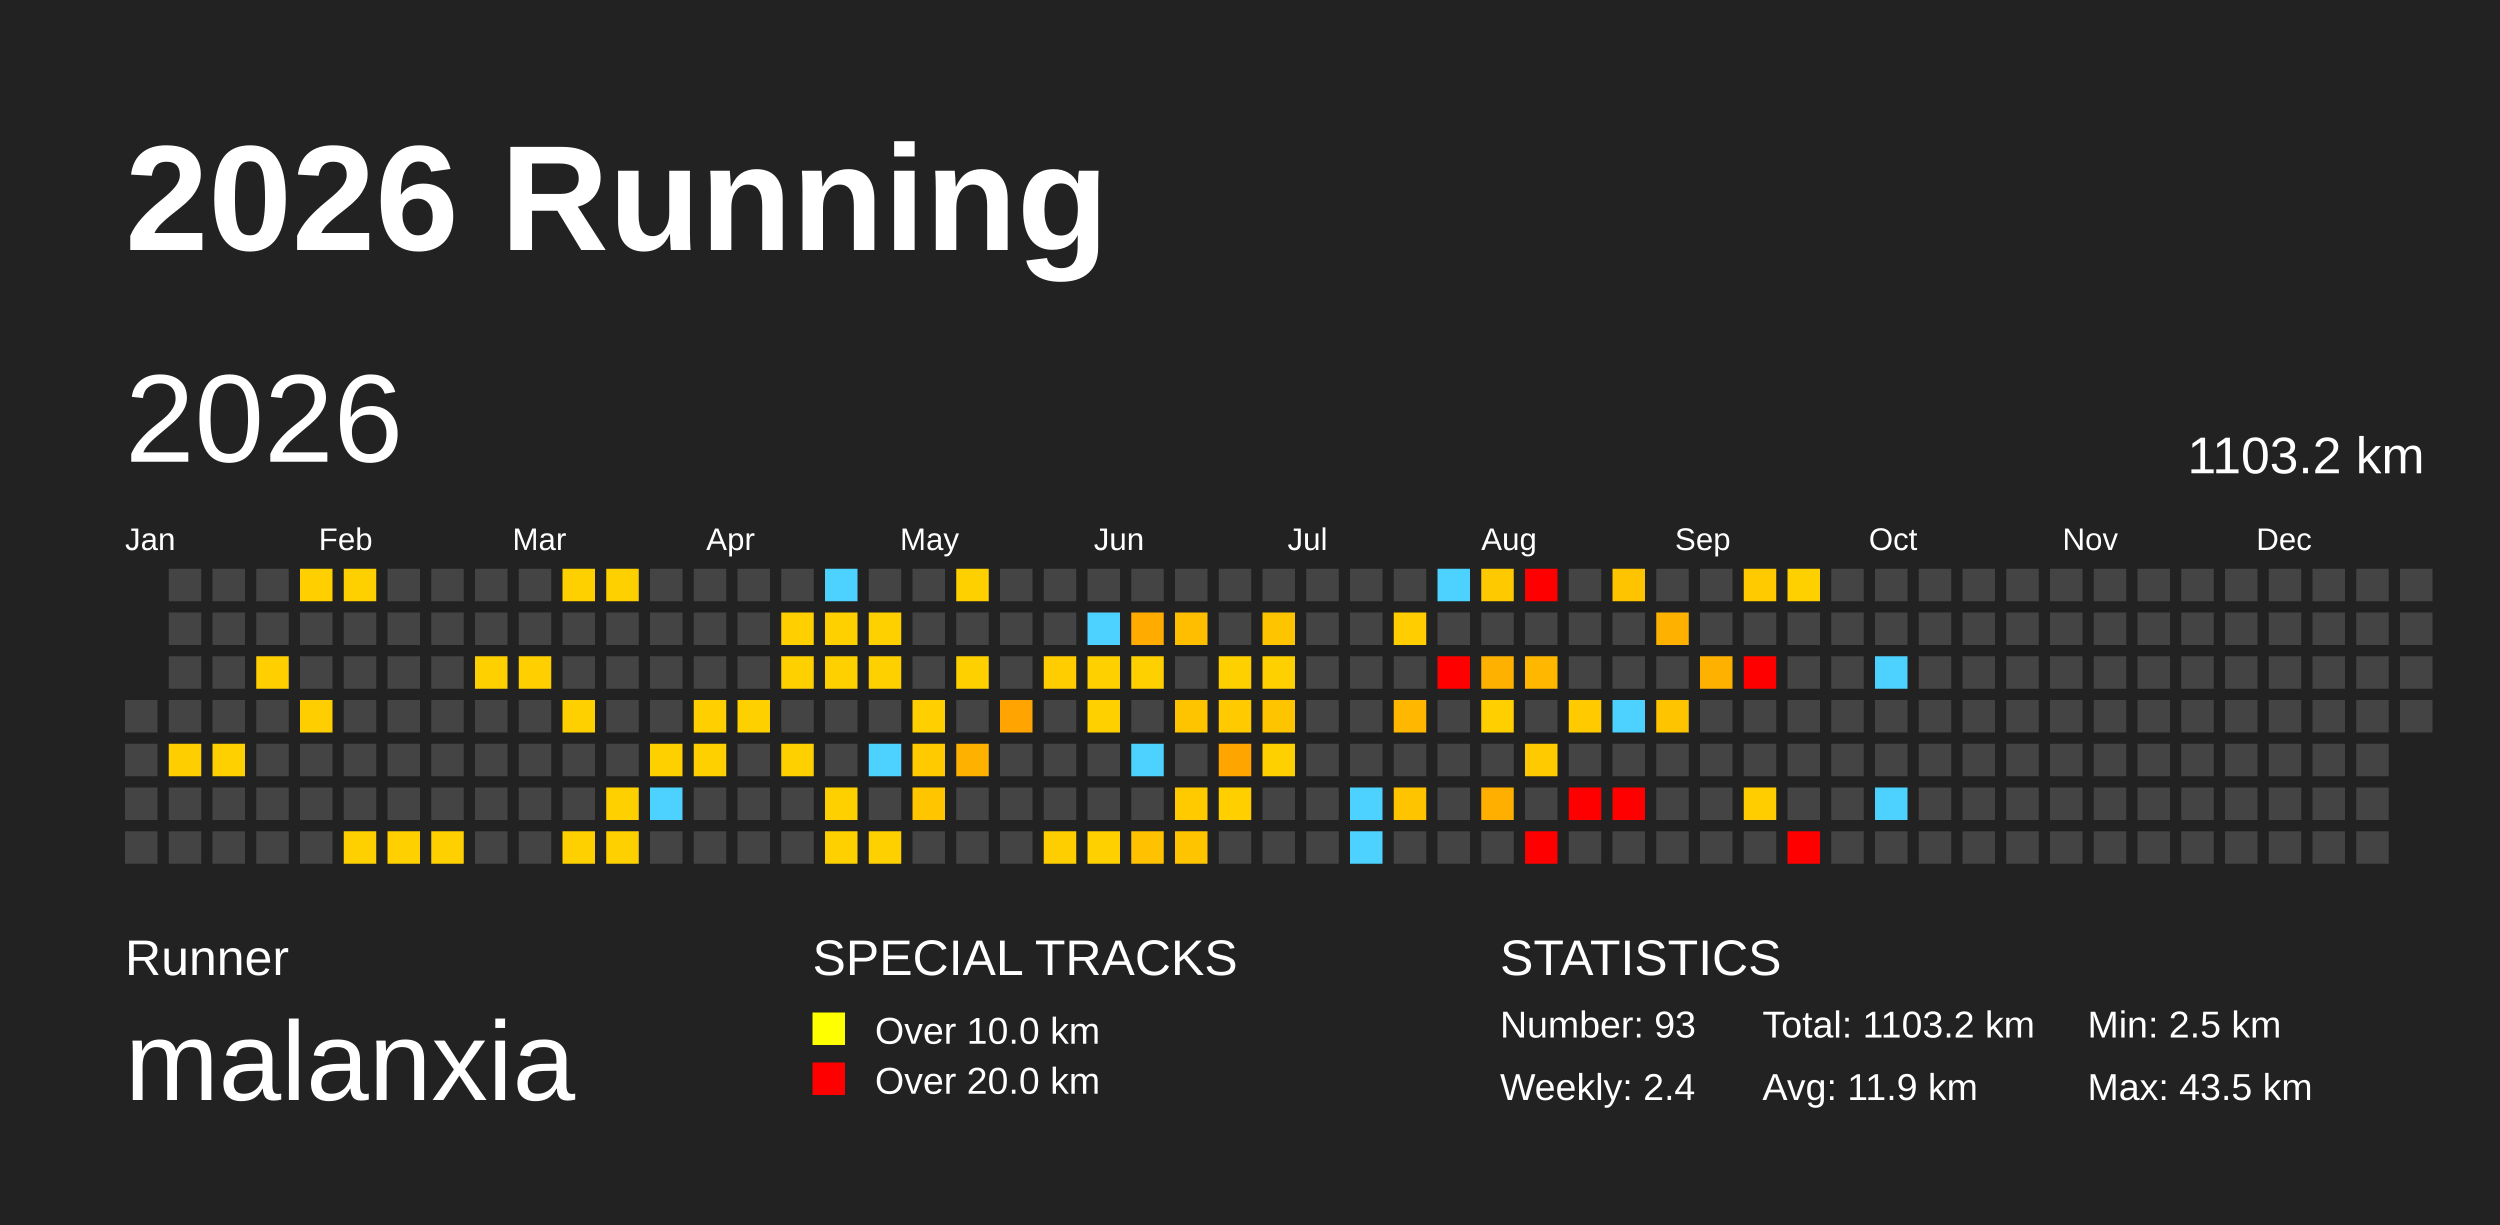
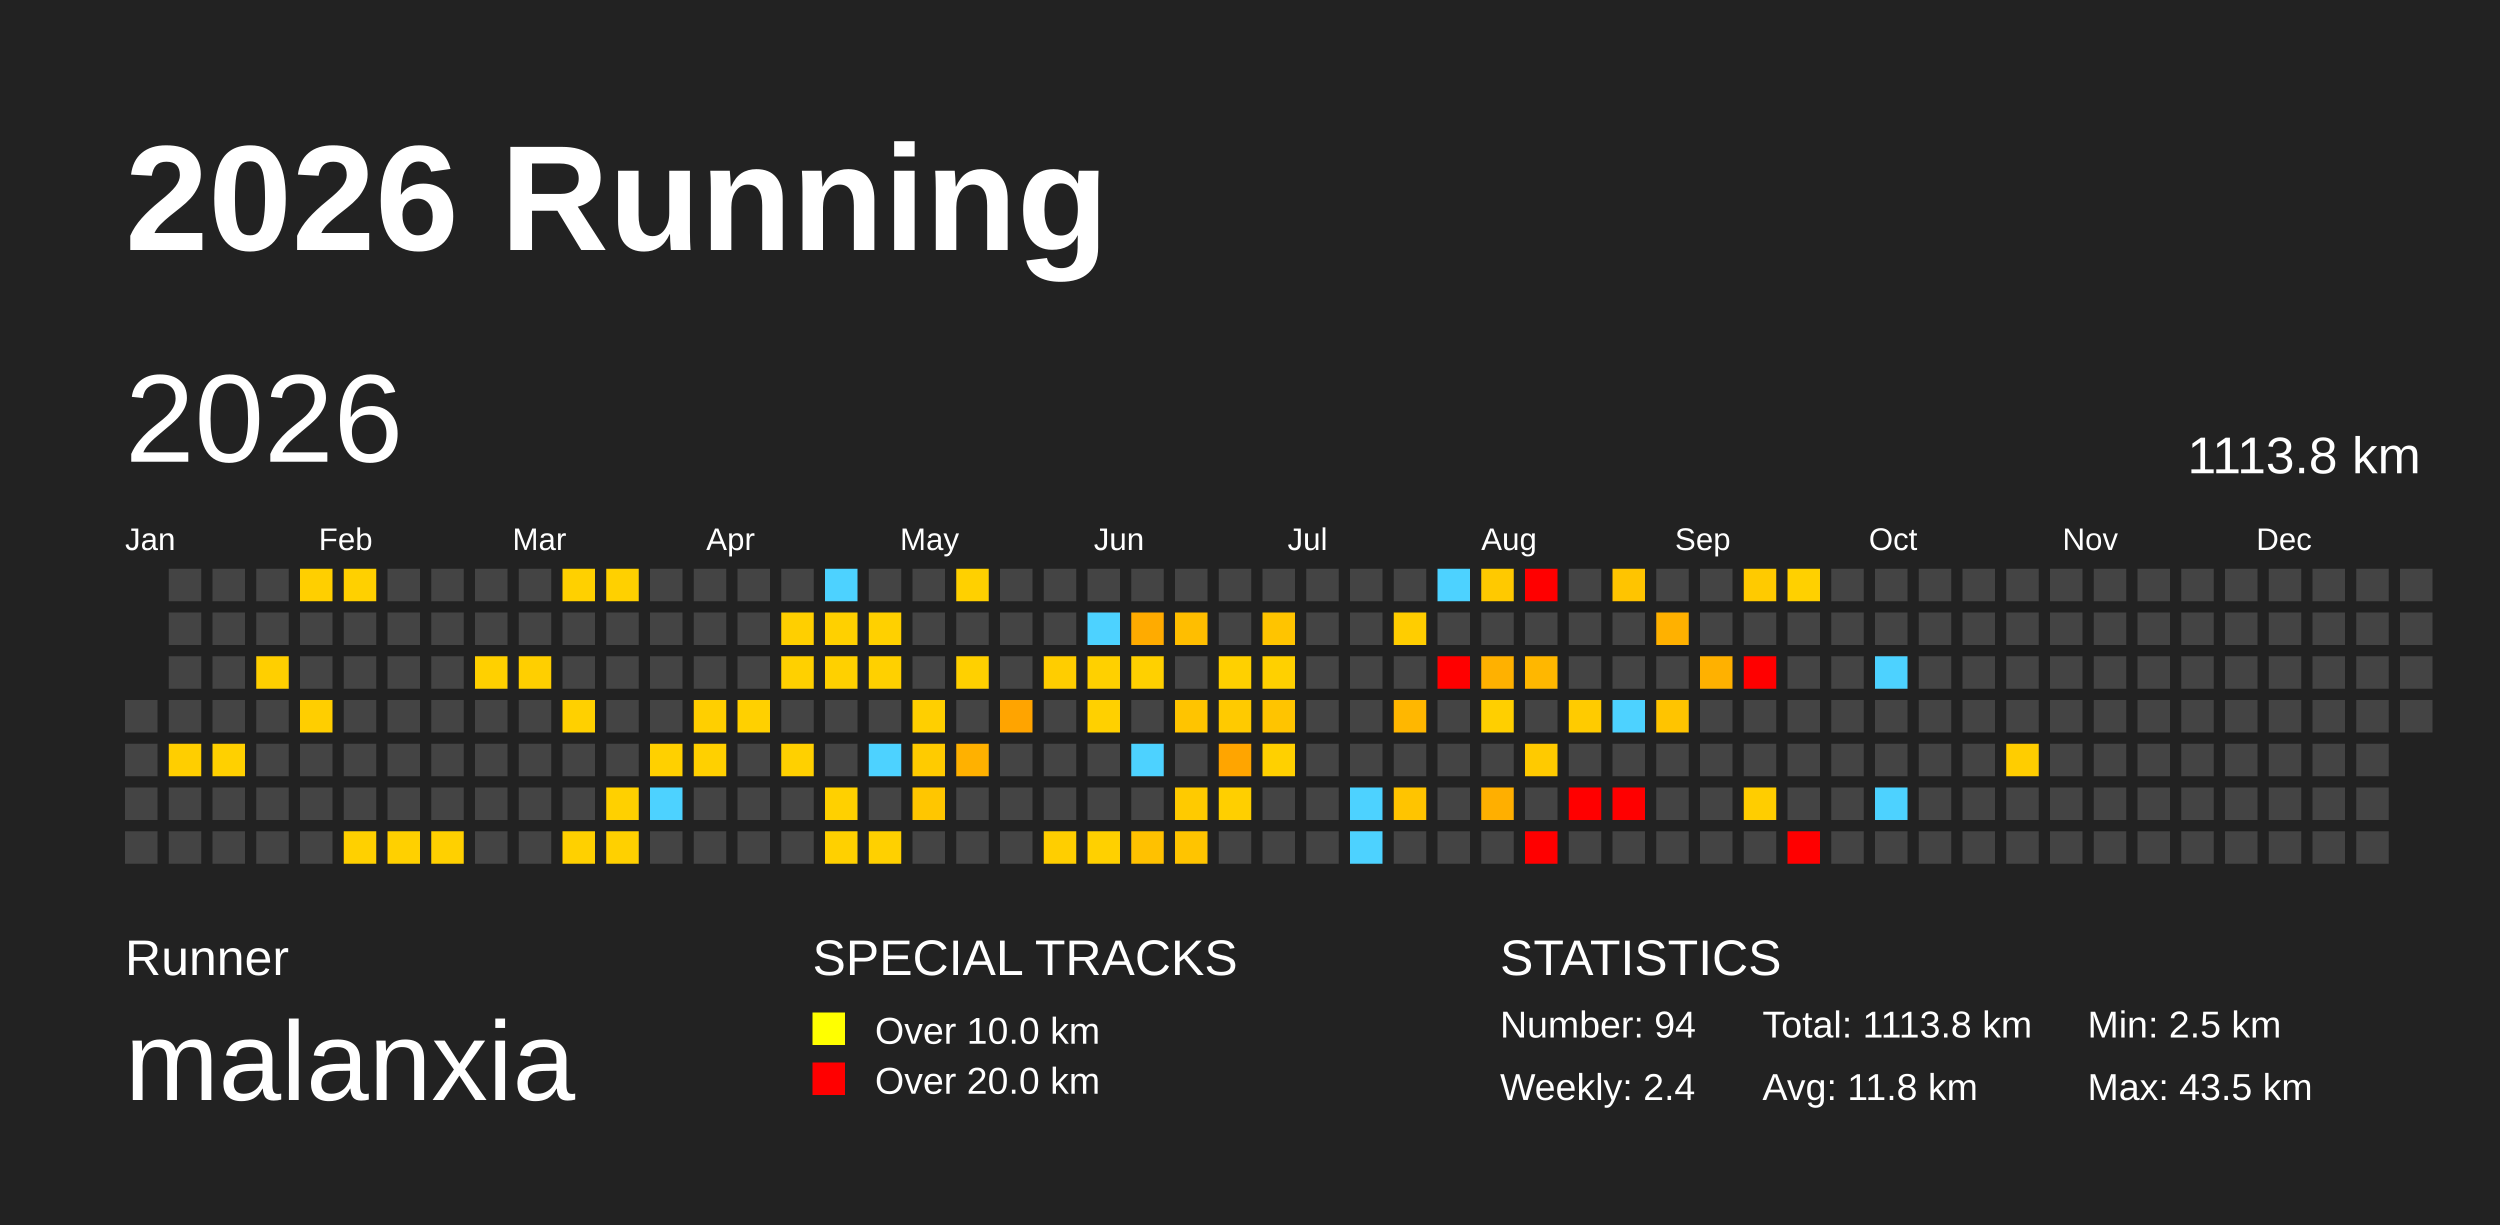
<svg xmlns="http://www.w3.org/2000/svg" baseProfile="full" height="98mm" version="1.1" viewBox="0,0,200,98" width="200mm">
  <defs />
  <rect fill="#222222" height="98" width="200" x="0" y="0" />
  <text fill="#FFFFFF" style="font-size:12px; font-family:Arial; font-weight:bold;" x="10" y="20">2026 Running</text>
  <text fill="#FFFFFF" style="font-size:4px; font-family:Arial" x="10" y="78">Runner</text>
  <text fill="#FFFFFF" style="font-size:9px; font-family:Arial" x="10" y="88">malanxia</text>
  <text fill="#FFFFFF" style="font-size:4px; font-family:Arial" x="65" y="78">SPECIAL TRACKS</text>
  <rect fill="yellow" height="2.6" width="2.6" x="65" y="81" />
  <text fill="#FFFFFF" style="font-size:3px; font-family:Arial" x="70" y="83.5">Over 10.0 km</text>
  <rect fill="red" height="2.6" width="2.6" x="65" y="85" />
  <text fill="#FFFFFF" style="font-size:3px; font-family:Arial" x="70" y="87.5">Over 20.0 km</text>
  <text fill="#FFFFFF" style="font-size:4px; font-family:Arial" x="120" y="78">STATISTICS</text>
-   <text fill="#FFFFFF" style="font-size:3px; font-family:Arial" x="120" y="83">Number: 93</text>
+   <text fill="#FFFFFF" style="font-size:3px; font-family:Arial" x="120" y="83">Number: 94</text>
  <text fill="#FFFFFF" style="font-size:3px; font-family:Arial" x="120" y="88">Weekly: 2.4</text>
-   <text fill="#FFFFFF" style="font-size:3px; font-family:Arial" x="141" y="83">Total: 1103.2 km</text>
-   <text fill="#FFFFFF" style="font-size:3px; font-family:Arial" x="141" y="88">Avg: 11.9 km</text>
+   <text fill="#FFFFFF" style="font-size:3px; font-family:Arial" x="141" y="83">Total: 1113.8 km</text>
+   <text fill="#FFFFFF" style="font-size:3px; font-family:Arial" x="141" y="88">Avg: 11.8 km</text>
  <text fill="#FFFFFF" style="font-size:3px; font-family:Arial" x="167" y="83">Min: 2.5 km</text>
  <text fill="#FFFFFF" style="font-size:3px; font-family:Arial" x="167" y="88">Max: 43.5 km</text>
  <text dominant-baseline="hanging" fill="#FFFFFF" style="font-size:10.0px; font-family:Arial;" x="10" y="30">2026</text>
-   <text dominant-baseline="hanging" fill="#FFFFFF" style="font-size:4.125px; font-family:Arial;" x="175" y="35">1103.2 km</text>
+   <text dominant-baseline="hanging" fill="#FFFFFF" style="font-size:4.125px; font-family:Arial;" x="175" y="35">1113.8 km</text>
  <text fill="#FFFFFF" style="font-size:2.5px; font-family:Arial" x="10.0" y="44">Jan</text>
  <text fill="#FFFFFF" style="font-size:2.5px; font-family:Arial" x="25.5" y="44">Feb</text>
  <text fill="#FFFFFF" style="font-size:2.5px; font-family:Arial" x="41.0" y="44">Mar</text>
  <text fill="#FFFFFF" style="font-size:2.5px; font-family:Arial" x="56.5" y="44">Apr</text>
  <text fill="#FFFFFF" style="font-size:2.5px; font-family:Arial" x="72.0" y="44">May</text>
  <text fill="#FFFFFF" style="font-size:2.5px; font-family:Arial" x="87.5" y="44">Jun</text>
  <text fill="#FFFFFF" style="font-size:2.5px; font-family:Arial" x="103.0" y="44">Jul</text>
  <text fill="#FFFFFF" style="font-size:2.5px; font-family:Arial" x="118.5" y="44">Aug</text>
  <text fill="#FFFFFF" style="font-size:2.5px; font-family:Arial" x="134.0" y="44">Sep</text>
  <text fill="#FFFFFF" style="font-size:2.5px; font-family:Arial" x="149.5" y="44">Oct</text>
  <text fill="#FFFFFF" style="font-size:2.5px; font-family:Arial" x="165.0" y="44">Nov</text>
  <text fill="#FFFFFF" style="font-size:2.5px; font-family:Arial" x="180.5" y="44">Dec</text>
  <rect fill="#444444" height="2.6" width="2.6" x="10.0" y="56.0" />
  <rect fill="#444444" height="2.6" width="2.6" x="10.0" y="59.5" />
  <rect fill="#444444" height="2.6" width="2.6" x="10.0" y="63.0" />
  <rect fill="#444444" height="2.6" width="2.6" x="10.0" y="66.5" />
  <rect fill="#444444" height="2.6" width="2.6" x="13.5" y="45.5" />
  <rect fill="#444444" height="2.6" width="2.6" x="13.5" y="49.0" />
  <rect fill="#444444" height="2.6" width="2.6" x="13.5" y="52.5" />
  <rect fill="#444444" height="2.6" width="2.6" x="13.5" y="56.0" />
  <rect fill="#ffce00" height="2.6" width="2.6" x="13.5" y="59.5" />
  <rect fill="#444444" height="2.6" width="2.6" x="13.5" y="63.0" />
  <rect fill="#444444" height="2.6" width="2.6" x="13.5" y="66.5" />
  <rect fill="#444444" height="2.6" width="2.6" x="17.0" y="45.5" />
  <rect fill="#444444" height="2.6" width="2.6" x="17.0" y="49.0" />
  <rect fill="#444444" height="2.6" width="2.6" x="17.0" y="52.5" />
  <rect fill="#444444" height="2.6" width="2.6" x="17.0" y="56.0" />
  <rect fill="#ffd000" height="2.6" width="2.6" x="17.0" y="59.5" />
  <rect fill="#444444" height="2.6" width="2.6" x="17.0" y="63.0" />
  <rect fill="#444444" height="2.6" width="2.6" x="17.0" y="66.5" />
  <rect fill="#444444" height="2.6" width="2.6" x="20.5" y="45.5" />
  <rect fill="#444444" height="2.6" width="2.6" x="20.5" y="49.0" />
  <rect fill="#ffcf00" height="2.6" width="2.6" x="20.5" y="52.5" />
  <rect fill="#444444" height="2.6" width="2.6" x="20.5" y="56.0" />
  <rect fill="#444444" height="2.6" width="2.6" x="20.5" y="59.5" />
  <rect fill="#444444" height="2.6" width="2.6" x="20.5" y="63.0" />
  <rect fill="#444444" height="2.6" width="2.6" x="20.5" y="66.5" />
  <rect fill="#ffcf00" height="2.6" width="2.6" x="24.0" y="45.5" />
  <rect fill="#444444" height="2.6" width="2.6" x="24.0" y="49.0" />
  <rect fill="#444444" height="2.6" width="2.6" x="24.0" y="52.5" />
  <rect fill="#ffce00" height="2.6" width="2.6" x="24.0" y="56.0" />
  <rect fill="#444444" height="2.6" width="2.6" x="24.0" y="59.5" />
  <rect fill="#444444" height="2.6" width="2.6" x="24.0" y="63.0" />
  <rect fill="#444444" height="2.6" width="2.6" x="24.0" y="66.5" />
  <rect fill="#ffd000" height="2.6" width="2.6" x="27.5" y="45.5" />
  <rect fill="#444444" height="2.6" width="2.6" x="27.5" y="49.0" />
  <rect fill="#444444" height="2.6" width="2.6" x="27.5" y="52.5" />
  <rect fill="#444444" height="2.6" width="2.6" x="27.5" y="56.0" />
  <rect fill="#444444" height="2.6" width="2.6" x="27.5" y="59.5" />
  <rect fill="#444444" height="2.6" width="2.6" x="27.5" y="63.0" />
  <rect fill="#ffd000" height="2.6" width="2.6" x="27.5" y="66.5" />
  <rect fill="#444444" height="2.6" width="2.6" x="31.0" y="45.5" />
  <rect fill="#444444" height="2.6" width="2.6" x="31.0" y="49.0" />
  <rect fill="#444444" height="2.6" width="2.6" x="31.0" y="52.5" />
  <rect fill="#444444" height="2.6" width="2.6" x="31.0" y="56.0" />
  <rect fill="#444444" height="2.6" width="2.6" x="31.0" y="59.5" />
  <rect fill="#444444" height="2.6" width="2.6" x="31.0" y="63.0" />
  <rect fill="#ffd000" height="2.6" width="2.6" x="31.0" y="66.5" />
  <rect fill="#444444" height="2.6" width="2.6" x="34.5" y="45.5" />
  <rect fill="#444444" height="2.6" width="2.6" x="34.5" y="49.0" />
  <rect fill="#444444" height="2.6" width="2.6" x="34.5" y="52.5" />
  <rect fill="#444444" height="2.6" width="2.6" x="34.5" y="56.0" />
  <rect fill="#444444" height="2.6" width="2.6" x="34.5" y="59.5" />
  <rect fill="#444444" height="2.6" width="2.6" x="34.5" y="63.0" />
  <rect fill="#ffd000" height="2.6" width="2.6" x="34.5" y="66.5" />
  <rect fill="#444444" height="2.6" width="2.6" x="38.0" y="45.5" />
  <rect fill="#444444" height="2.6" width="2.6" x="38.0" y="49.0" />
  <rect fill="#ffd000" height="2.6" width="2.6" x="38.0" y="52.5" />
  <rect fill="#444444" height="2.6" width="2.6" x="38.0" y="56.0" />
  <rect fill="#444444" height="2.6" width="2.6" x="38.0" y="59.5" />
  <rect fill="#444444" height="2.6" width="2.6" x="38.0" y="63.0" />
  <rect fill="#444444" height="2.6" width="2.6" x="38.0" y="66.5" />
  <rect fill="#444444" height="2.6" width="2.6" x="41.5" y="45.5" />
  <rect fill="#444444" height="2.6" width="2.6" x="41.5" y="49.0" />
  <rect fill="#ffcf00" height="2.6" width="2.6" x="41.5" y="52.5" />
  <rect fill="#444444" height="2.6" width="2.6" x="41.5" y="56.0" />
  <rect fill="#444444" height="2.6" width="2.6" x="41.5" y="59.5" />
  <rect fill="#444444" height="2.6" width="2.6" x="41.5" y="63.0" />
  <rect fill="#444444" height="2.6" width="2.6" x="41.5" y="66.5" />
  <rect fill="#ffd000" height="2.6" width="2.6" x="45.0" y="45.5" />
  <rect fill="#444444" height="2.6" width="2.6" x="45.0" y="49.0" />
  <rect fill="#444444" height="2.6" width="2.6" x="45.0" y="52.5" />
  <rect fill="#ffd000" height="2.6" width="2.6" x="45.0" y="56.0" />
  <rect fill="#444444" height="2.6" width="2.6" x="45.0" y="59.5" />
  <rect fill="#444444" height="2.6" width="2.6" x="45.0" y="63.0" />
  <rect fill="#ffd000" height="2.6" width="2.6" x="45.0" y="66.5" />
  <rect fill="#ffd000" height="2.6" width="2.6" x="48.5" y="45.5" />
  <rect fill="#444444" height="2.6" width="2.6" x="48.5" y="49.0" />
  <rect fill="#444444" height="2.6" width="2.6" x="48.5" y="52.5" />
  <rect fill="#444444" height="2.6" width="2.6" x="48.5" y="56.0" />
  <rect fill="#444444" height="2.6" width="2.6" x="48.5" y="59.5" />
  <rect fill="#ffd000" height="2.6" width="2.6" x="48.5" y="63.0" />
  <rect fill="#ffd000" height="2.6" width="2.6" x="48.5" y="66.5" />
  <rect fill="#444444" height="2.6" width="2.6" x="52.0" y="45.5" />
  <rect fill="#444444" height="2.6" width="2.6" x="52.0" y="49.0" />
  <rect fill="#444444" height="2.6" width="2.6" x="52.0" y="52.5" />
  <rect fill="#444444" height="2.6" width="2.6" x="52.0" y="56.0" />
  <rect fill="#ffd000" height="2.6" width="2.6" x="52.0" y="59.5" />
  <rect fill="#4dd2ff" height="2.6" width="2.6" x="52.0" y="63.0" />
  <rect fill="#444444" height="2.6" width="2.6" x="52.0" y="66.5" />
  <rect fill="#444444" height="2.6" width="2.6" x="55.5" y="45.5" />
  <rect fill="#444444" height="2.6" width="2.6" x="55.5" y="49.0" />
  <rect fill="#444444" height="2.6" width="2.6" x="55.5" y="52.5" />
  <rect fill="#ffcf00" height="2.6" width="2.6" x="55.5" y="56.0" />
  <rect fill="#ffd000" height="2.6" width="2.6" x="55.5" y="59.5" />
  <rect fill="#444444" height="2.6" width="2.6" x="55.5" y="63.0" />
  <rect fill="#444444" height="2.6" width="2.6" x="55.5" y="66.5" />
  <rect fill="#444444" height="2.6" width="2.6" x="59.0" y="45.5" />
  <rect fill="#444444" height="2.6" width="2.6" x="59.0" y="49.0" />
  <rect fill="#444444" height="2.6" width="2.6" x="59.0" y="52.5" />
  <rect fill="#ffd000" height="2.6" width="2.6" x="59.0" y="56.0" />
  <rect fill="#444444" height="2.6" width="2.6" x="59.0" y="59.5" />
  <rect fill="#444444" height="2.6" width="2.6" x="59.0" y="63.0" />
  <rect fill="#444444" height="2.6" width="2.6" x="59.0" y="66.5" />
  <rect fill="#444444" height="2.6" width="2.6" x="62.5" y="45.5" />
  <rect fill="#ffcf00" height="2.6" width="2.6" x="62.5" y="49.0" />
  <rect fill="#ffd000" height="2.6" width="2.6" x="62.5" y="52.5" />
  <rect fill="#444444" height="2.6" width="2.6" x="62.5" y="56.0" />
  <rect fill="#ffd000" height="2.6" width="2.6" x="62.5" y="59.5" />
  <rect fill="#444444" height="2.6" width="2.6" x="62.5" y="63.0" />
  <rect fill="#444444" height="2.6" width="2.6" x="62.5" y="66.5" />
  <rect fill="#4dd2ff" height="2.6" width="2.6" x="66.0" y="45.5" />
  <rect fill="#ffd000" height="2.6" width="2.6" x="66.0" y="49.0" />
  <rect fill="#ffd000" height="2.6" width="2.6" x="66.0" y="52.5" />
  <rect fill="#444444" height="2.6" width="2.6" x="66.0" y="56.0" />
  <rect fill="#444444" height="2.6" width="2.6" x="66.0" y="59.5" />
  <rect fill="#ffd000" height="2.6" width="2.6" x="66.0" y="63.0" />
  <rect fill="#ffd000" height="2.6" width="2.6" x="66.0" y="66.5" />
  <rect fill="#444444" height="2.6" width="2.6" x="69.5" y="45.5" />
  <rect fill="#ffd000" height="2.6" width="2.6" x="69.5" y="49.0" />
  <rect fill="#ffd000" height="2.6" width="2.6" x="69.5" y="52.5" />
  <rect fill="#444444" height="2.6" width="2.6" x="69.5" y="56.0" />
  <rect fill="#4dd2ff" height="2.6" width="2.6" x="69.5" y="59.5" />
  <rect fill="#444444" height="2.6" width="2.6" x="69.5" y="63.0" />
  <rect fill="#ffd000" height="2.6" width="2.6" x="69.5" y="66.5" />
  <rect fill="#444444" height="2.6" width="2.6" x="73.0" y="45.5" />
  <rect fill="#444444" height="2.6" width="2.6" x="73.0" y="49.0" />
  <rect fill="#444444" height="2.6" width="2.6" x="73.0" y="52.5" />
  <rect fill="#ffcf00" height="2.6" width="2.6" x="73.0" y="56.0" />
  <rect fill="#ffcb00" height="2.6" width="2.6" x="73.0" y="59.5" />
  <rect fill="#ffc600" height="2.6" width="2.6" x="73.0" y="63.0" />
  <rect fill="#444444" height="2.6" width="2.6" x="73.0" y="66.5" />
  <rect fill="#ffd000" height="2.6" width="2.6" x="76.5" y="45.5" />
  <rect fill="#444444" height="2.6" width="2.6" x="76.5" y="49.0" />
  <rect fill="#ffd000" height="2.6" width="2.6" x="76.5" y="52.5" />
  <rect fill="#444444" height="2.6" width="2.6" x="76.5" y="56.0" />
  <rect fill="#ffb100" height="2.6" width="2.6" x="76.5" y="59.5" />
  <rect fill="#444444" height="2.6" width="2.6" x="76.5" y="63.0" />
  <rect fill="#444444" height="2.6" width="2.6" x="76.5" y="66.5" />
  <rect fill="#444444" height="2.6" width="2.6" x="80.0" y="45.5" />
  <rect fill="#444444" height="2.6" width="2.6" x="80.0" y="49.0" />
  <rect fill="#444444" height="2.6" width="2.6" x="80.0" y="52.5" />
  <rect fill="#ffa400" height="2.6" width="2.6" x="80.0" y="56.0" />
  <rect fill="#444444" height="2.6" width="2.6" x="80.0" y="59.5" />
  <rect fill="#444444" height="2.6" width="2.6" x="80.0" y="63.0" />
  <rect fill="#444444" height="2.6" width="2.6" x="80.0" y="66.5" />
  <rect fill="#444444" height="2.6" width="2.6" x="83.5" y="45.5" />
  <rect fill="#444444" height="2.6" width="2.6" x="83.5" y="49.0" />
  <rect fill="#ffcd00" height="2.6" width="2.6" x="83.5" y="52.5" />
  <rect fill="#444444" height="2.6" width="2.6" x="83.5" y="56.0" />
  <rect fill="#444444" height="2.6" width="2.6" x="83.5" y="59.5" />
  <rect fill="#444444" height="2.6" width="2.6" x="83.5" y="63.0" />
  <rect fill="#ffce00" height="2.6" width="2.6" x="83.5" y="66.5" />
  <rect fill="#444444" height="2.6" width="2.6" x="87.0" y="45.5" />
  <rect fill="#4dd2ff" height="2.6" width="2.6" x="87.0" y="49.0" />
  <rect fill="#ffd000" height="2.6" width="2.6" x="87.0" y="52.5" />
  <rect fill="#ffd000" height="2.6" width="2.6" x="87.0" y="56.0" />
  <rect fill="#444444" height="2.6" width="2.6" x="87.0" y="59.5" />
  <rect fill="#444444" height="2.6" width="2.6" x="87.0" y="63.0" />
  <rect fill="#ffd000" height="2.6" width="2.6" x="87.0" y="66.5" />
  <rect fill="#444444" height="2.6" width="2.6" x="90.5" y="45.5" />
  <rect fill="#ffab00" height="2.6" width="2.6" x="90.5" y="49.0" />
  <rect fill="#ffd000" height="2.6" width="2.6" x="90.5" y="52.5" />
  <rect fill="#444444" height="2.6" width="2.6" x="90.5" y="56.0" />
  <rect fill="#4dd2ff" height="2.6" width="2.6" x="90.5" y="59.5" />
  <rect fill="#444444" height="2.6" width="2.6" x="90.5" y="63.0" />
  <rect fill="#ffc100" height="2.6" width="2.6" x="90.5" y="66.5" />
  <rect fill="#444444" height="2.6" width="2.6" x="94.0" y="45.5" />
  <rect fill="#ffbe00" height="2.6" width="2.6" x="94.0" y="49.0" />
  <rect fill="#444444" height="2.6" width="2.6" x="94.0" y="52.5" />
  <rect fill="#ffc400" height="2.6" width="2.6" x="94.0" y="56.0" />
  <rect fill="#444444" height="2.6" width="2.6" x="94.0" y="59.5" />
  <rect fill="#ffca00" height="2.6" width="2.6" x="94.0" y="63.0" />
  <rect fill="#ffc400" height="2.6" width="2.6" x="94.0" y="66.5" />
  <rect fill="#444444" height="2.6" width="2.6" x="97.5" y="45.5" />
  <rect fill="#444444" height="2.6" width="2.6" x="97.5" y="49.0" />
  <rect fill="#ffd000" height="2.6" width="2.6" x="97.5" y="52.5" />
  <rect fill="#ffca00" height="2.6" width="2.6" x="97.5" y="56.0" />
  <rect fill="#ffa500" height="2.6" width="2.6" x="97.5" y="59.5" />
  <rect fill="#ffcf00" height="2.6" width="2.6" x="97.5" y="63.0" />
  <rect fill="#444444" height="2.6" width="2.6" x="97.5" y="66.5" />
  <rect fill="#444444" height="2.6" width="2.6" x="101.0" y="45.5" />
  <rect fill="#ffc400" height="2.6" width="2.6" x="101.0" y="49.0" />
  <rect fill="#ffd000" height="2.6" width="2.6" x="101.0" y="52.5" />
  <rect fill="#ffc400" height="2.6" width="2.6" x="101.0" y="56.0" />
  <rect fill="#ffd000" height="2.6" width="2.6" x="101.0" y="59.5" />
  <rect fill="#444444" height="2.6" width="2.6" x="101.0" y="63.0" />
  <rect fill="#444444" height="2.6" width="2.6" x="101.0" y="66.5" />
  <rect fill="#444444" height="2.6" width="2.6" x="104.5" y="45.5" />
  <rect fill="#444444" height="2.6" width="2.6" x="104.5" y="49.0" />
  <rect fill="#444444" height="2.6" width="2.6" x="104.5" y="52.5" />
  <rect fill="#444444" height="2.6" width="2.6" x="104.5" y="56.0" />
  <rect fill="#444444" height="2.6" width="2.6" x="104.5" y="59.5" />
  <rect fill="#444444" height="2.6" width="2.6" x="104.5" y="63.0" />
  <rect fill="#444444" height="2.6" width="2.6" x="104.5" y="66.5" />
  <rect fill="#444444" height="2.6" width="2.6" x="108.0" y="45.5" />
  <rect fill="#444444" height="2.6" width="2.6" x="108.0" y="49.0" />
  <rect fill="#444444" height="2.6" width="2.6" x="108.0" y="52.5" />
  <rect fill="#444444" height="2.6" width="2.6" x="108.0" y="56.0" />
  <rect fill="#444444" height="2.6" width="2.6" x="108.0" y="59.5" />
  <rect fill="#4dd2ff" height="2.6" width="2.6" x="108.0" y="63.0" />
  <rect fill="#4dd2ff" height="2.6" width="2.6" x="108.0" y="66.5" />
  <rect fill="#444444" height="2.6" width="2.6" x="111.5" y="45.5" />
  <rect fill="#ffcd00" height="2.6" width="2.6" x="111.5" y="49.0" />
  <rect fill="#444444" height="2.6" width="2.6" x="111.5" y="52.5" />
  <rect fill="#ffb700" height="2.6" width="2.6" x="111.5" y="56.0" />
  <rect fill="#444444" height="2.6" width="2.6" x="111.5" y="59.5" />
  <rect fill="#ffc400" height="2.6" width="2.6" x="111.5" y="63.0" />
  <rect fill="#444444" height="2.6" width="2.6" x="111.5" y="66.5" />
  <rect fill="#4dd2ff" height="2.6" width="2.6" x="115.0" y="45.5" />
  <rect fill="#444444" height="2.6" width="2.6" x="115.0" y="49.0" />
  <rect fill="red" height="2.6" width="2.6" x="115.0" y="52.5" />
  <rect fill="#444444" height="2.6" width="2.6" x="115.0" y="56.0" />
  <rect fill="#444444" height="2.6" width="2.6" x="115.0" y="59.5" />
  <rect fill="#444444" height="2.6" width="2.6" x="115.0" y="63.0" />
  <rect fill="#444444" height="2.6" width="2.6" x="115.0" y="66.5" />
  <rect fill="#ffc900" height="2.6" width="2.6" x="118.5" y="45.5" />
  <rect fill="#444444" height="2.6" width="2.6" x="118.5" y="49.0" />
  <rect fill="#ffb100" height="2.6" width="2.6" x="118.5" y="52.5" />
  <rect fill="#ffcf00" height="2.6" width="2.6" x="118.5" y="56.0" />
  <rect fill="#444444" height="2.6" width="2.6" x="118.5" y="59.5" />
  <rect fill="#ffaf00" height="2.6" width="2.6" x="118.5" y="63.0" />
  <rect fill="#444444" height="2.6" width="2.6" x="118.5" y="66.5" />
  <rect fill="red" height="2.6" width="2.6" x="122.0" y="45.5" />
  <rect fill="#444444" height="2.6" width="2.6" x="122.0" y="49.0" />
  <rect fill="#ffb700" height="2.6" width="2.6" x="122.0" y="52.5" />
  <rect fill="#444444" height="2.6" width="2.6" x="122.0" y="56.0" />
  <rect fill="#ffca00" height="2.6" width="2.6" x="122.0" y="59.5" />
  <rect fill="#444444" height="2.6" width="2.6" x="122.0" y="63.0" />
  <rect fill="red" height="2.6" width="2.6" x="122.0" y="66.5" />
  <rect fill="#444444" height="2.6" width="2.6" x="125.5" y="45.5" />
  <rect fill="#444444" height="2.6" width="2.6" x="125.5" y="49.0" />
  <rect fill="#444444" height="2.6" width="2.6" x="125.5" y="52.5" />
  <rect fill="#ffcb00" height="2.6" width="2.6" x="125.5" y="56.0" />
  <rect fill="#444444" height="2.6" width="2.6" x="125.5" y="59.5" />
  <rect fill="red" height="2.6" width="2.6" x="125.5" y="63.0" />
  <rect fill="#444444" height="2.6" width="2.6" x="125.5" y="66.5" />
  <rect fill="#ffc400" height="2.6" width="2.6" x="129.0" y="45.5" />
  <rect fill="#444444" height="2.6" width="2.6" x="129.0" y="49.0" />
  <rect fill="#444444" height="2.6" width="2.6" x="129.0" y="52.5" />
  <rect fill="#4dd2ff" height="2.6" width="2.6" x="129.0" y="56.0" />
  <rect fill="#444444" height="2.6" width="2.6" x="129.0" y="59.5" />
  <rect fill="red" height="2.6" width="2.6" x="129.0" y="63.0" />
  <rect fill="#444444" height="2.6" width="2.6" x="129.0" y="66.5" />
  <rect fill="#444444" height="2.6" width="2.6" x="132.5" y="45.5" />
  <rect fill="#ffb100" height="2.6" width="2.6" x="132.5" y="49.0" />
  <rect fill="#444444" height="2.6" width="2.6" x="132.5" y="52.5" />
  <rect fill="#ffc400" height="2.6" width="2.6" x="132.5" y="56.0" />
  <rect fill="#444444" height="2.6" width="2.6" x="132.5" y="59.5" />
  <rect fill="#444444" height="2.6" width="2.6" x="132.5" y="63.0" />
  <rect fill="#444444" height="2.6" width="2.6" x="132.5" y="66.5" />
  <rect fill="#444444" height="2.6" width="2.6" x="136.0" y="45.5" />
  <rect fill="#444444" height="2.6" width="2.6" x="136.0" y="49.0" />
  <rect fill="#ffb100" height="2.6" width="2.6" x="136.0" y="52.5" />
  <rect fill="#444444" height="2.6" width="2.6" x="136.0" y="56.0" />
  <rect fill="#444444" height="2.6" width="2.6" x="136.0" y="59.5" />
  <rect fill="#444444" height="2.6" width="2.6" x="136.0" y="63.0" />
  <rect fill="#444444" height="2.6" width="2.6" x="136.0" y="66.5" />
  <rect fill="#ffca00" height="2.6" width="2.6" x="139.5" y="45.5" />
  <rect fill="#444444" height="2.6" width="2.6" x="139.5" y="49.0" />
  <rect fill="red" height="2.6" width="2.6" x="139.5" y="52.5" />
  <rect fill="#444444" height="2.6" width="2.6" x="139.5" y="56.0" />
  <rect fill="#444444" height="2.6" width="2.6" x="139.5" y="59.5" />
  <rect fill="#ffcd00" height="2.6" width="2.6" x="139.5" y="63.0" />
  <rect fill="#444444" height="2.6" width="2.6" x="139.5" y="66.5" />
  <rect fill="#ffd000" height="2.6" width="2.6" x="143.0" y="45.5" />
  <rect fill="#444444" height="2.6" width="2.6" x="143.0" y="49.0" />
  <rect fill="#444444" height="2.6" width="2.6" x="143.0" y="52.5" />
  <rect fill="#444444" height="2.6" width="2.6" x="143.0" y="56.0" />
  <rect fill="#444444" height="2.6" width="2.6" x="143.0" y="59.5" />
  <rect fill="#444444" height="2.6" width="2.6" x="143.0" y="63.0" />
  <rect fill="red" height="2.6" width="2.6" x="143.0" y="66.5" />
  <rect fill="#444444" height="2.6" width="2.6" x="146.5" y="45.5" />
  <rect fill="#444444" height="2.6" width="2.6" x="146.5" y="49.0" />
  <rect fill="#444444" height="2.6" width="2.6" x="146.5" y="52.5" />
  <rect fill="#444444" height="2.6" width="2.6" x="146.5" y="56.0" />
  <rect fill="#444444" height="2.6" width="2.6" x="146.5" y="59.5" />
  <rect fill="#444444" height="2.6" width="2.6" x="146.5" y="63.0" />
  <rect fill="#444444" height="2.6" width="2.6" x="146.5" y="66.5" />
  <rect fill="#444444" height="2.6" width="2.6" x="150.0" y="45.5" />
  <rect fill="#444444" height="2.6" width="2.6" x="150.0" y="49.0" />
  <rect fill="#4dd2ff" height="2.6" width="2.6" x="150.0" y="52.5" />
  <rect fill="#444444" height="2.6" width="2.6" x="150.0" y="56.0" />
  <rect fill="#444444" height="2.6" width="2.6" x="150.0" y="59.5" />
  <rect fill="#4dd2ff" height="2.6" width="2.6" x="150.0" y="63.0" />
  <rect fill="#444444" height="2.6" width="2.6" x="150.0" y="66.5" />
  <rect fill="#444444" height="2.6" width="2.6" x="153.5" y="45.5" />
  <rect fill="#444444" height="2.6" width="2.6" x="153.5" y="49.0" />
  <rect fill="#444444" height="2.6" width="2.6" x="153.5" y="52.5" />
  <rect fill="#444444" height="2.6" width="2.6" x="153.5" y="56.0" />
  <rect fill="#444444" height="2.6" width="2.6" x="153.5" y="59.5" />
  <rect fill="#444444" height="2.6" width="2.6" x="153.5" y="63.0" />
  <rect fill="#444444" height="2.6" width="2.6" x="153.5" y="66.5" />
  <rect fill="#444444" height="2.6" width="2.6" x="157.0" y="45.5" />
  <rect fill="#444444" height="2.6" width="2.6" x="157.0" y="49.0" />
  <rect fill="#444444" height="2.6" width="2.6" x="157.0" y="52.5" />
  <rect fill="#444444" height="2.6" width="2.6" x="157.0" y="56.0" />
  <rect fill="#444444" height="2.6" width="2.6" x="157.0" y="59.5" />
  <rect fill="#444444" height="2.6" width="2.6" x="157.0" y="63.0" />
  <rect fill="#444444" height="2.6" width="2.6" x="157.0" y="66.5" />
  <rect fill="#444444" height="2.6" width="2.6" x="160.5" y="45.5" />
  <rect fill="#444444" height="2.6" width="2.6" x="160.5" y="49.0" />
  <rect fill="#444444" height="2.6" width="2.6" x="160.5" y="52.5" />
  <rect fill="#444444" height="2.6" width="2.6" x="160.5" y="56.0" />
-   <rect fill="#444444" height="2.6" width="2.6" x="160.5" y="59.5" />
+   <rect fill="#ffcd00" height="2.6" width="2.6" x="160.5" y="59.5" />
  <rect fill="#444444" height="2.6" width="2.6" x="160.5" y="63.0" />
  <rect fill="#444444" height="2.6" width="2.6" x="160.5" y="66.5" />
  <rect fill="#444444" height="2.6" width="2.6" x="164.0" y="45.5" />
  <rect fill="#444444" height="2.6" width="2.6" x="164.0" y="49.0" />
  <rect fill="#444444" height="2.6" width="2.6" x="164.0" y="52.5" />
  <rect fill="#444444" height="2.6" width="2.6" x="164.0" y="56.0" />
  <rect fill="#444444" height="2.6" width="2.6" x="164.0" y="59.5" />
  <rect fill="#444444" height="2.6" width="2.6" x="164.0" y="63.0" />
  <rect fill="#444444" height="2.6" width="2.6" x="164.0" y="66.5" />
  <rect fill="#444444" height="2.6" width="2.6" x="167.5" y="45.5" />
  <rect fill="#444444" height="2.6" width="2.6" x="167.5" y="49.0" />
  <rect fill="#444444" height="2.6" width="2.6" x="167.5" y="52.5" />
  <rect fill="#444444" height="2.6" width="2.6" x="167.5" y="56.0" />
  <rect fill="#444444" height="2.6" width="2.6" x="167.5" y="59.5" />
  <rect fill="#444444" height="2.6" width="2.6" x="167.5" y="63.0" />
  <rect fill="#444444" height="2.6" width="2.6" x="167.5" y="66.5" />
  <rect fill="#444444" height="2.6" width="2.6" x="171.0" y="45.5" />
  <rect fill="#444444" height="2.6" width="2.6" x="171.0" y="49.0" />
  <rect fill="#444444" height="2.6" width="2.6" x="171.0" y="52.5" />
  <rect fill="#444444" height="2.6" width="2.6" x="171.0" y="56.0" />
  <rect fill="#444444" height="2.6" width="2.6" x="171.0" y="59.5" />
  <rect fill="#444444" height="2.6" width="2.6" x="171.0" y="63.0" />
  <rect fill="#444444" height="2.6" width="2.6" x="171.0" y="66.5" />
  <rect fill="#444444" height="2.6" width="2.6" x="174.5" y="45.5" />
  <rect fill="#444444" height="2.6" width="2.6" x="174.5" y="49.0" />
  <rect fill="#444444" height="2.6" width="2.6" x="174.5" y="52.5" />
  <rect fill="#444444" height="2.6" width="2.6" x="174.5" y="56.0" />
  <rect fill="#444444" height="2.6" width="2.6" x="174.5" y="59.5" />
  <rect fill="#444444" height="2.6" width="2.6" x="174.5" y="63.0" />
  <rect fill="#444444" height="2.6" width="2.6" x="174.5" y="66.5" />
  <rect fill="#444444" height="2.6" width="2.6" x="178.0" y="45.5" />
  <rect fill="#444444" height="2.6" width="2.6" x="178.0" y="49.0" />
  <rect fill="#444444" height="2.6" width="2.6" x="178.0" y="52.5" />
  <rect fill="#444444" height="2.6" width="2.6" x="178.0" y="56.0" />
  <rect fill="#444444" height="2.6" width="2.6" x="178.0" y="59.5" />
  <rect fill="#444444" height="2.6" width="2.6" x="178.0" y="63.0" />
  <rect fill="#444444" height="2.6" width="2.6" x="178.0" y="66.5" />
  <rect fill="#444444" height="2.6" width="2.6" x="181.5" y="45.5" />
  <rect fill="#444444" height="2.6" width="2.6" x="181.5" y="49.0" />
  <rect fill="#444444" height="2.6" width="2.6" x="181.5" y="52.5" />
  <rect fill="#444444" height="2.6" width="2.6" x="181.5" y="56.0" />
  <rect fill="#444444" height="2.6" width="2.6" x="181.5" y="59.5" />
  <rect fill="#444444" height="2.6" width="2.6" x="181.5" y="63.0" />
  <rect fill="#444444" height="2.6" width="2.6" x="181.5" y="66.5" />
  <rect fill="#444444" height="2.6" width="2.6" x="185.0" y="45.5" />
  <rect fill="#444444" height="2.6" width="2.6" x="185.0" y="49.0" />
  <rect fill="#444444" height="2.6" width="2.6" x="185.0" y="52.5" />
  <rect fill="#444444" height="2.6" width="2.6" x="185.0" y="56.0" />
  <rect fill="#444444" height="2.6" width="2.6" x="185.0" y="59.5" />
  <rect fill="#444444" height="2.6" width="2.6" x="185.0" y="63.0" />
  <rect fill="#444444" height="2.6" width="2.6" x="185.0" y="66.5" />
  <rect fill="#444444" height="2.6" width="2.6" x="188.5" y="45.5" />
  <rect fill="#444444" height="2.6" width="2.6" x="188.5" y="49.0" />
  <rect fill="#444444" height="2.6" width="2.6" x="188.5" y="52.5" />
  <rect fill="#444444" height="2.6" width="2.6" x="188.5" y="56.0" />
  <rect fill="#444444" height="2.6" width="2.6" x="188.5" y="59.5" />
  <rect fill="#444444" height="2.6" width="2.6" x="188.5" y="63.0" />
  <rect fill="#444444" height="2.6" width="2.6" x="188.5" y="66.5" />
  <rect fill="#444444" height="2.6" width="2.6" x="192.0" y="45.5" />
  <rect fill="#444444" height="2.6" width="2.6" x="192.0" y="49.0" />
  <rect fill="#444444" height="2.6" width="2.6" x="192.0" y="52.5" />
  <rect fill="#444444" height="2.6" width="2.6" x="192.0" y="56.0" />
</svg>
